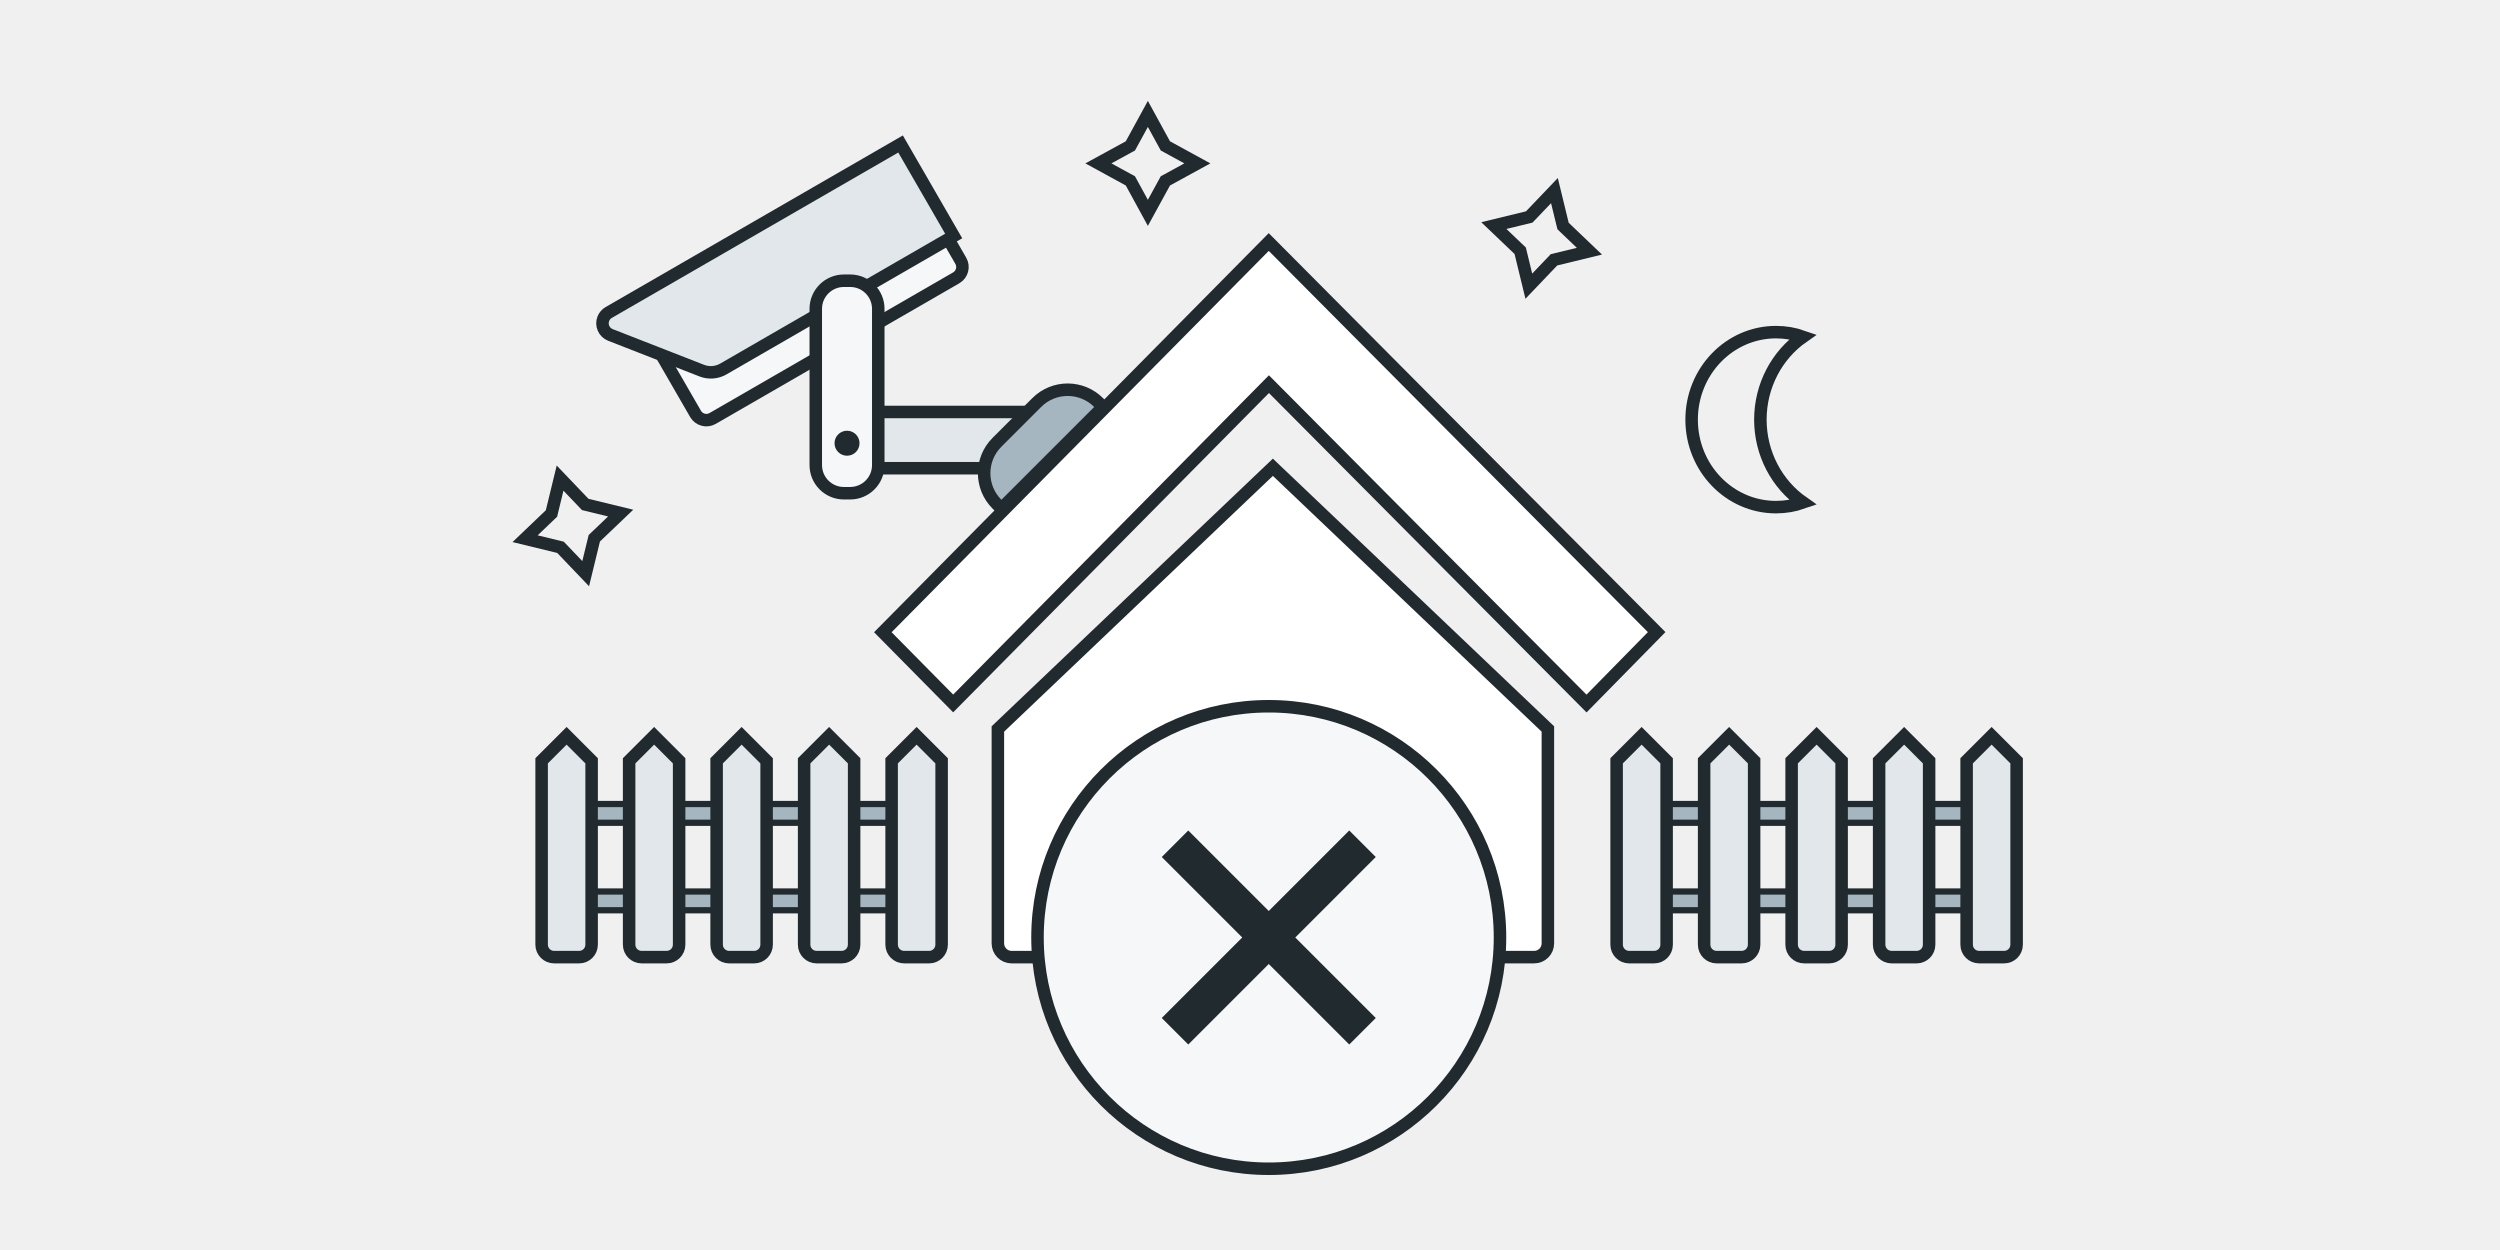
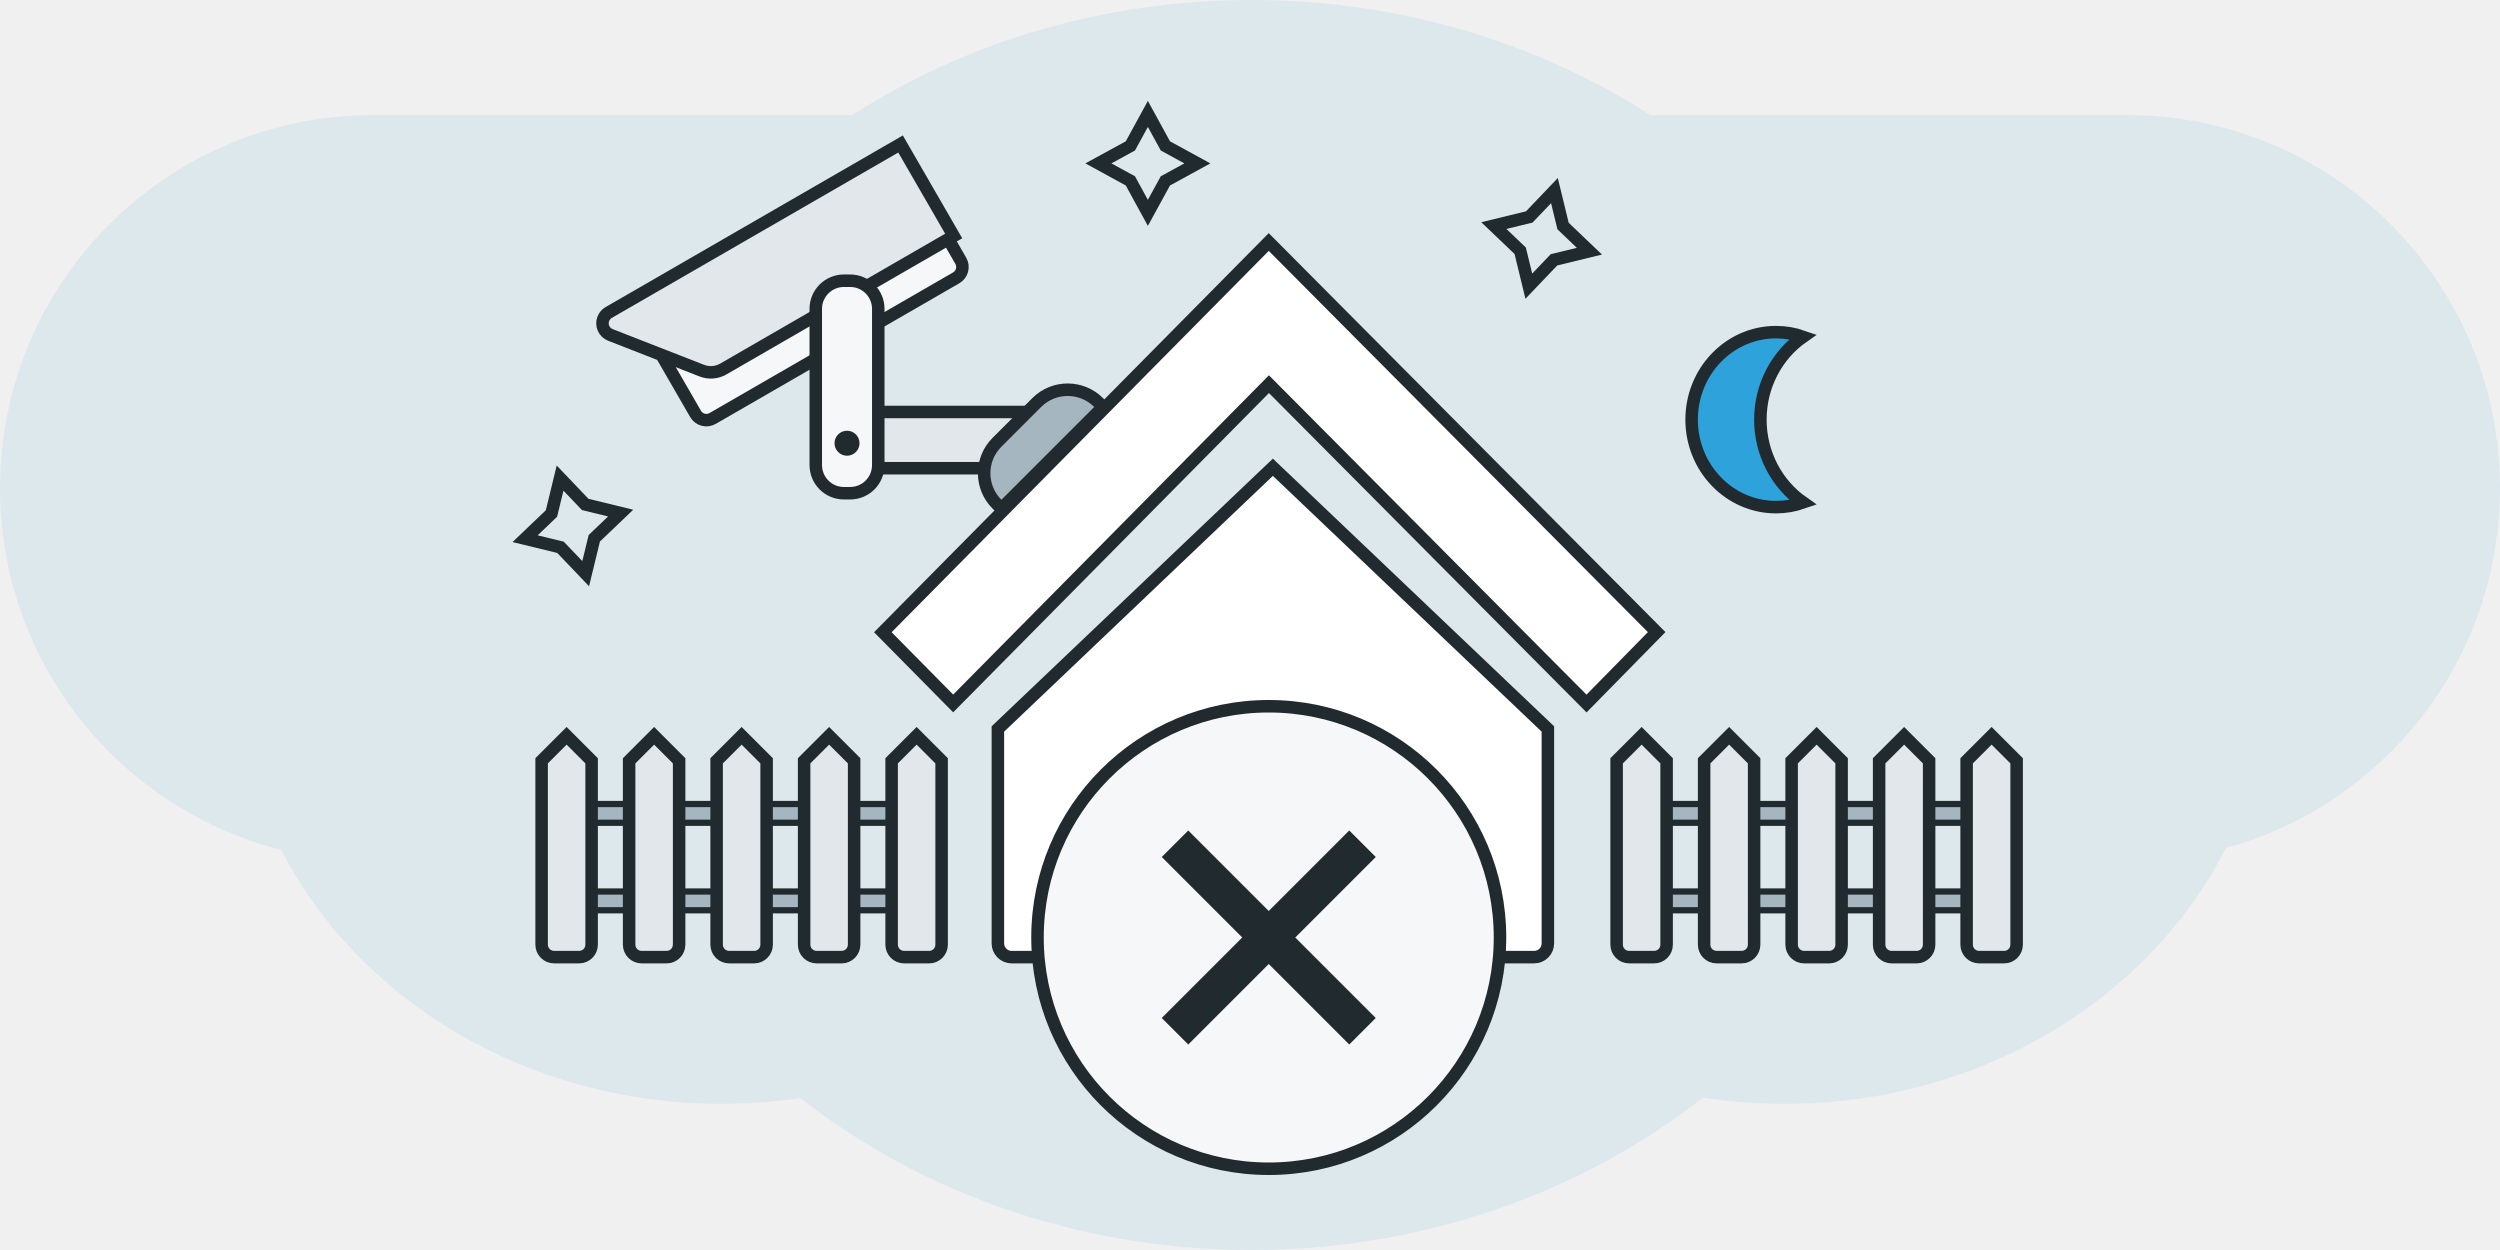
<svg xmlns="http://www.w3.org/2000/svg" width="400px" height="200px" viewBox="0 0 400 200" version="1.1">
  <g id="Cloud/Placeholders/Offline" stroke="none" stroke-width="1" fill="none" fill-rule="evenodd">
-     <path d="M200.211,0 C223.999,0 246.029,6.815 264.053,18.406 L340.299,18.408 C373.271,18.408 400,45.137 400,78.109 C400,105.592 381.43,128.738 356.153,135.683 C343.895,159.839 316.901,176.617 285.572,176.617 C281.1,176.617 276.717,176.275 272.452,175.619 C253.093,190.809 227.837,200 200.211,200 C172.63,200 147.411,190.839 128.061,175.692 C123.949,176.3 119.727,176.617 115.423,176.617 C84.225,176.617 57.327,159.979 44.996,135.986 C19.135,129.436 3.41650556e-15,106.007 0,78.109 C-4.03793284e-15,45.137 26.729,18.408 59.701,18.408 L136.369,18.406 C154.392,6.815 176.423,0 200.211,0 Z" id="Combined-Shape" fill="class='brand_element" opacity="0.1" />
+     <path d="M200.211,0 C223.999,0 246.029,6.815 264.053,18.406 L340.299,18.408 C373.271,18.408 400,45.137 400,78.109 C400,105.592 381.43,128.738 356.153,135.683 C343.895,159.839 316.901,176.617 285.572,176.617 C281.1,176.617 276.717,176.275 272.452,175.619 C253.093,190.809 227.837,200 200.211,200 C172.63,200 147.411,190.839 128.061,175.692 C123.949,176.3 119.727,176.617 115.423,176.617 C84.225,176.617 57.327,159.979 44.996,135.986 C19.135,129.436 3.41650556e-15,106.007 0,78.109 C-4.03793284e-15,45.137 26.729,18.408 59.701,18.408 L136.369,18.406 C154.392,6.815 176.423,0 200.211,0 Z" id="Combined-Shape" fill="#2EA2DB" opacity="0.1" />
    <path d="M203.66,74.762 L247.66,116.636 L247.66,150.942 C247.66,152.157 246.675,153.142 245.46,153.142 L161.86,153.142 C160.645,153.142 159.66,152.157 159.66,150.942 L159.66,116.636 L203.66,74.762 Z M203.03,61.465 L152.507,112.551 L141.254,101.156 L202.999,38.722 L265.066,101.138 L253.844,112.565 L203.03,61.465 Z" id="Home" stroke="#212A2F" stroke-width="2" fill="#FFFFFF" />
    <circle id="Oval" stroke="#212A2F" stroke-width="2" fill="#F5F7F9" cx="203" cy="150" r="37" />
    <path d="M188,165 L218,135 M218,165 L188,135" id="Combined-Shape" stroke="#212A2F" stroke-width="6" />
    <path d="M150.16,142.642 L87.16,142.642 L87.16,145.642 L150.16,145.642 L150.16,142.642 Z M150.16,128.642 L87.16,128.642 L87.16,131.642 L150.16,131.642 L150.16,128.642 Z" id="Combined-Shape" stroke="#212A2F" fill="#A5B6C0" />
    <path d="M146.66,117.728 L150.66,121.728 L150.66,151.142 C150.66,152.247 149.765,153.142 148.66,153.142 L144.66,153.142 C143.556,153.142 142.66,152.247 142.66,151.142 L142.66,121.728 L146.66,117.728 Z M132.66,117.728 L136.66,121.728 L136.66,151.142 C136.66,152.247 135.765,153.142 134.66,153.142 L130.66,153.142 C129.556,153.142 128.66,152.247 128.66,151.142 L128.66,121.728 L132.66,117.728 Z M118.66,117.728 L122.66,121.728 L122.66,151.142 C122.66,152.247 121.765,153.142 120.66,153.142 L116.66,153.142 C115.556,153.142 114.66,152.247 114.66,151.142 L114.66,121.728 L118.66,117.728 Z M104.66,117.728 L108.66,121.728 L108.66,151.142 C108.66,152.247 107.765,153.142 106.66,153.142 L102.66,153.142 C101.556,153.142 100.66,152.247 100.66,151.142 L100.66,121.728 L104.66,117.728 Z M90.66,117.728 L94.66,121.728 L94.66,151.142 C94.66,152.247 93.765,153.142 92.66,153.142 L88.66,153.142 C87.556,153.142 86.66,152.247 86.66,151.142 L86.66,121.728 L90.66,117.728 Z" id="Combined-Shape" stroke="#212A2F" stroke-width="2" fill="#E1E7EA" />
    <path d="M322.16,142.642 L259.16,142.642 L259.16,145.642 L322.16,145.642 L322.16,142.642 Z M322.16,128.642 L259.16,128.642 L259.16,131.642 L322.16,131.642 L322.16,128.642 Z" id="Combined-Shape" stroke="#212A2F" fill="#A5B6C0" />
    <path d="M318.66,117.728 L322.66,121.728 L322.66,151.142 C322.66,152.247 321.765,153.142 320.66,153.142 L316.66,153.142 C315.556,153.142 314.66,152.247 314.66,151.142 L314.66,121.728 L318.66,117.728 Z M304.66,117.728 L308.66,121.728 L308.66,151.142 C308.66,152.247 307.765,153.142 306.66,153.142 L302.66,153.142 C301.556,153.142 300.66,152.247 300.66,151.142 L300.66,121.728 L304.66,117.728 Z M290.66,117.728 L294.66,121.728 L294.66,151.142 C294.66,152.247 293.765,153.142 292.66,153.142 L288.66,153.142 C287.556,153.142 286.66,152.247 286.66,151.142 L286.66,121.728 L290.66,117.728 Z M276.66,117.728 L280.66,121.728 L280.66,151.142 C280.66,152.247 279.765,153.142 278.66,153.142 L274.66,153.142 C273.556,153.142 272.66,152.247 272.66,151.142 L272.66,121.728 L276.66,117.728 Z M262.66,117.728 L266.66,121.728 L266.66,151.142 C266.66,152.247 265.765,153.142 264.66,153.142 L260.66,153.142 C259.556,153.142 258.66,152.247 258.66,151.142 L258.66,121.728 L262.66,117.728 Z" id="Combined-Shape" stroke="#212A2F" stroke-width="2" fill="#E1E7EA" />
-     <path d="M271.832,53.877 C276.039,56.809 278.661,61.736 278.661,67.142 C278.661,72.548 276.039,77.475 271.832,80.407 C273.211,80.891 274.668,81.142 276.161,81.142 C283.609,81.142 289.661,74.882 289.661,67.142 C289.661,59.403 283.609,53.142 276.161,53.142 C274.668,53.142 273.211,53.393 271.832,53.877 Z" id="Combined-Shape" stroke="#212A2F" stroke-width="2" fill="class='brand_element" transform="translate(280.1605, 67.14214) scale(-1, 1) translate(-280.1605, -67.14214) " />
+     <path d="M271.832,53.877 C276.039,56.809 278.661,61.736 278.661,67.142 C278.661,72.548 276.039,77.475 271.832,80.407 C273.211,80.891 274.668,81.142 276.161,81.142 C283.609,81.142 289.661,74.882 289.661,67.142 C289.661,59.403 283.609,53.142 276.161,53.142 C274.668,53.142 273.211,53.393 271.832,53.877 Z" id="Combined-Shape" stroke="#212A2F" stroke-width="2" fill="#2EA2DB" transform="translate(280.1605, 67.14214) scale(-1, 1) translate(-280.1605, -67.14214) " />
    <rect id="Rectangle-2" stroke="#212A2F" stroke-width="2" fill="#F5F7F9" transform="translate(129.0069, 47.91108) rotate(-30) translate(-129.0069, -47.91108) " x="104.507" y="38.911" width="49" height="18" rx="2" />
    <path d="M98.239,36.148 L152.159,36.148 L152.159,53.148 L109.601,53.148 C108.386,53.148 107.236,52.596 106.477,51.647 L96.678,39.397 C95.988,38.535 96.128,37.276 96.99,36.586 C97.345,36.302 97.785,36.148 98.239,36.148 Z" id="Rectangle" stroke="#212A2F" stroke-width="2" fill="#E1E7EA" transform="translate(123.6588, 44.64794) rotate(-30) translate(-123.6588, -44.64794) " />
    <rect id="Rectangle" stroke="#212A2F" stroke-width="2" fill="#E1E7EA" x="132.524" y="65.916" width="33" height="9" />
    <rect id="Rectangle" stroke="#212A2F" stroke-width="2" fill="#F5F7F9" x="130.524" y="44.916" width="10" height="34" rx="4.5" />
    <path d="M169.524,58.916 L169.524,81.916 L168.524,81.916 C164.658,81.916 161.524,78.782 161.524,74.916 L161.524,65.916 C161.524,62.05 164.658,58.916 168.524,58.916 L169.524,58.916 Z" id="Rectangle" stroke="#212A2F" stroke-width="2" fill="#A5B6C0" transform="translate(165.5239, 70.41615) rotate(-315) translate(-165.5239, -70.41615) " />
    <circle id="Oval" fill="#212A2F" cx="135.524" cy="70.916" r="2" />
    <path d="M89.072,74.483 L94.16,79.812 L101.32,81.554 L95.99,86.642 L94.248,93.801 L89.16,88.472 L82.001,86.73 L87.33,81.642 L89.072,74.483 Z M90.151,78.509 L89.135,82.684 L86.027,85.652 L90.202,86.667 L93.17,89.775 L94.186,85.6 L97.293,82.633 L93.118,81.617 L90.151,78.509 Z M249.248,28.483 L250.99,35.642 L256.32,40.73 L249.16,42.472 L244.072,47.801 L242.33,40.642 L237.001,35.554 L244.16,33.812 L249.248,28.483 Z M248.17,32.509 L245.202,35.617 L241.027,36.633 L244.135,39.6 L245.151,43.775 L248.118,40.667 L252.293,39.652 L249.186,36.684 L248.17,32.509 Z M183.66,16.142 L187.196,22.607 L193.66,26.142 L187.196,29.678 L183.66,36.142 L180.125,29.678 L173.66,26.142 L180.125,22.607 L183.66,16.142 Z M183.66,20.31 L181.598,24.08 L177.828,26.142 L181.598,28.204 L183.66,31.974 L185.722,28.204 L189.492,26.142 L185.722,24.08 L183.66,20.31 Z" id="Combined-Shape" fill="#212A2F" fill-rule="nonzero" />
  </g>
</svg>
